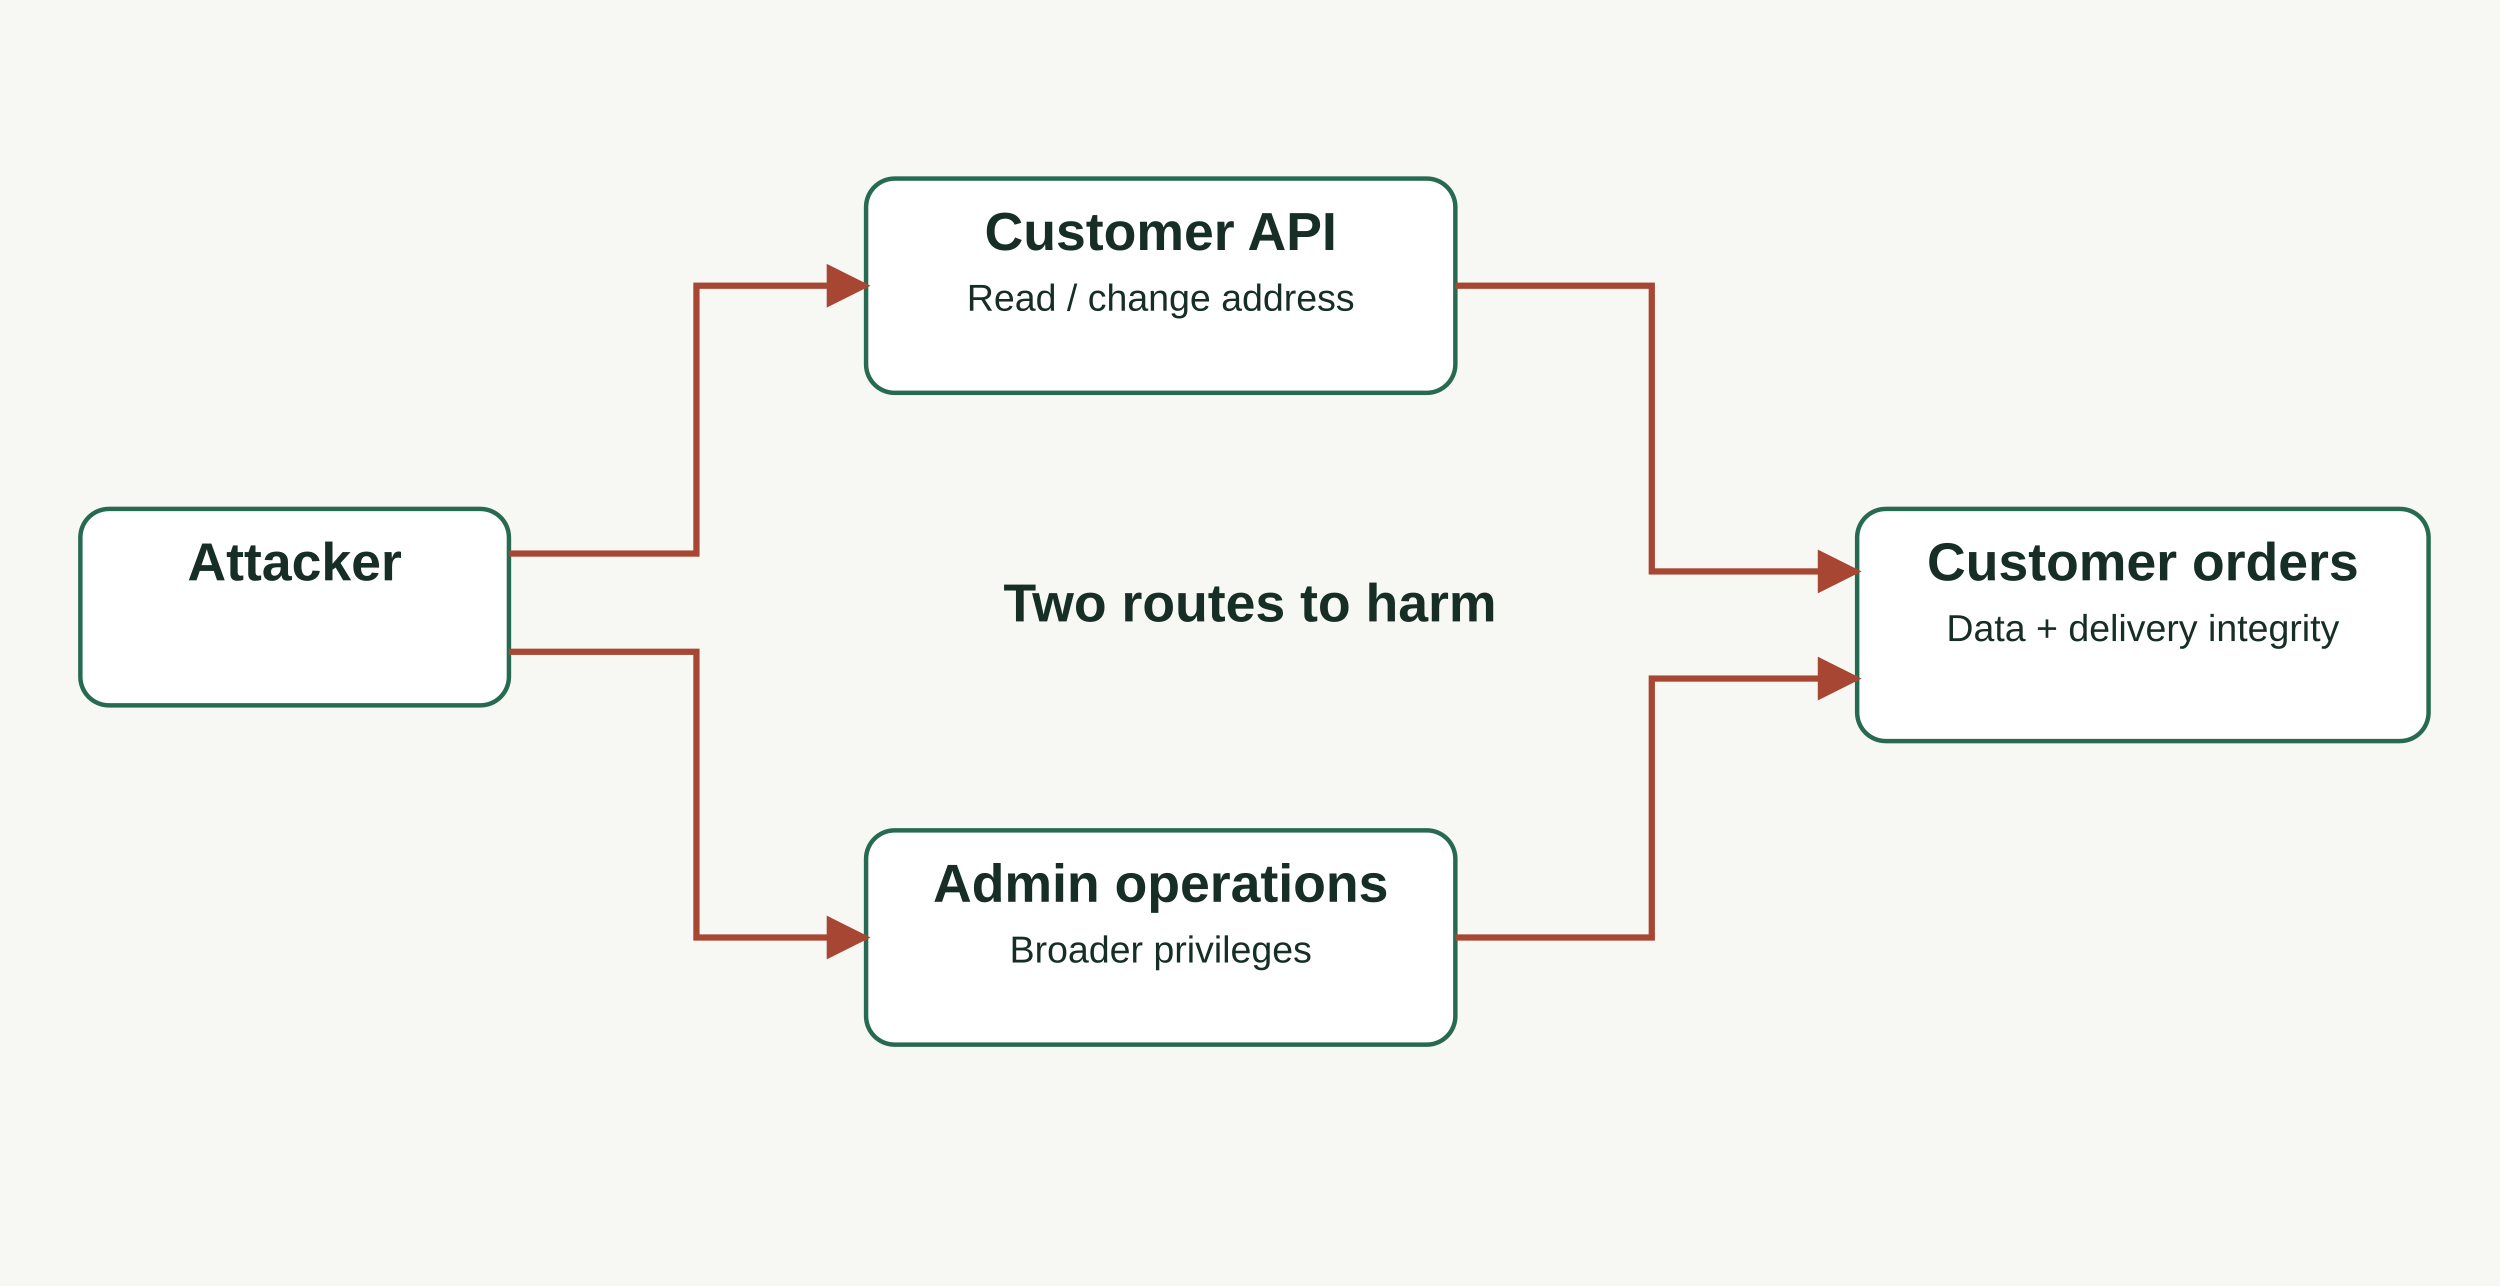
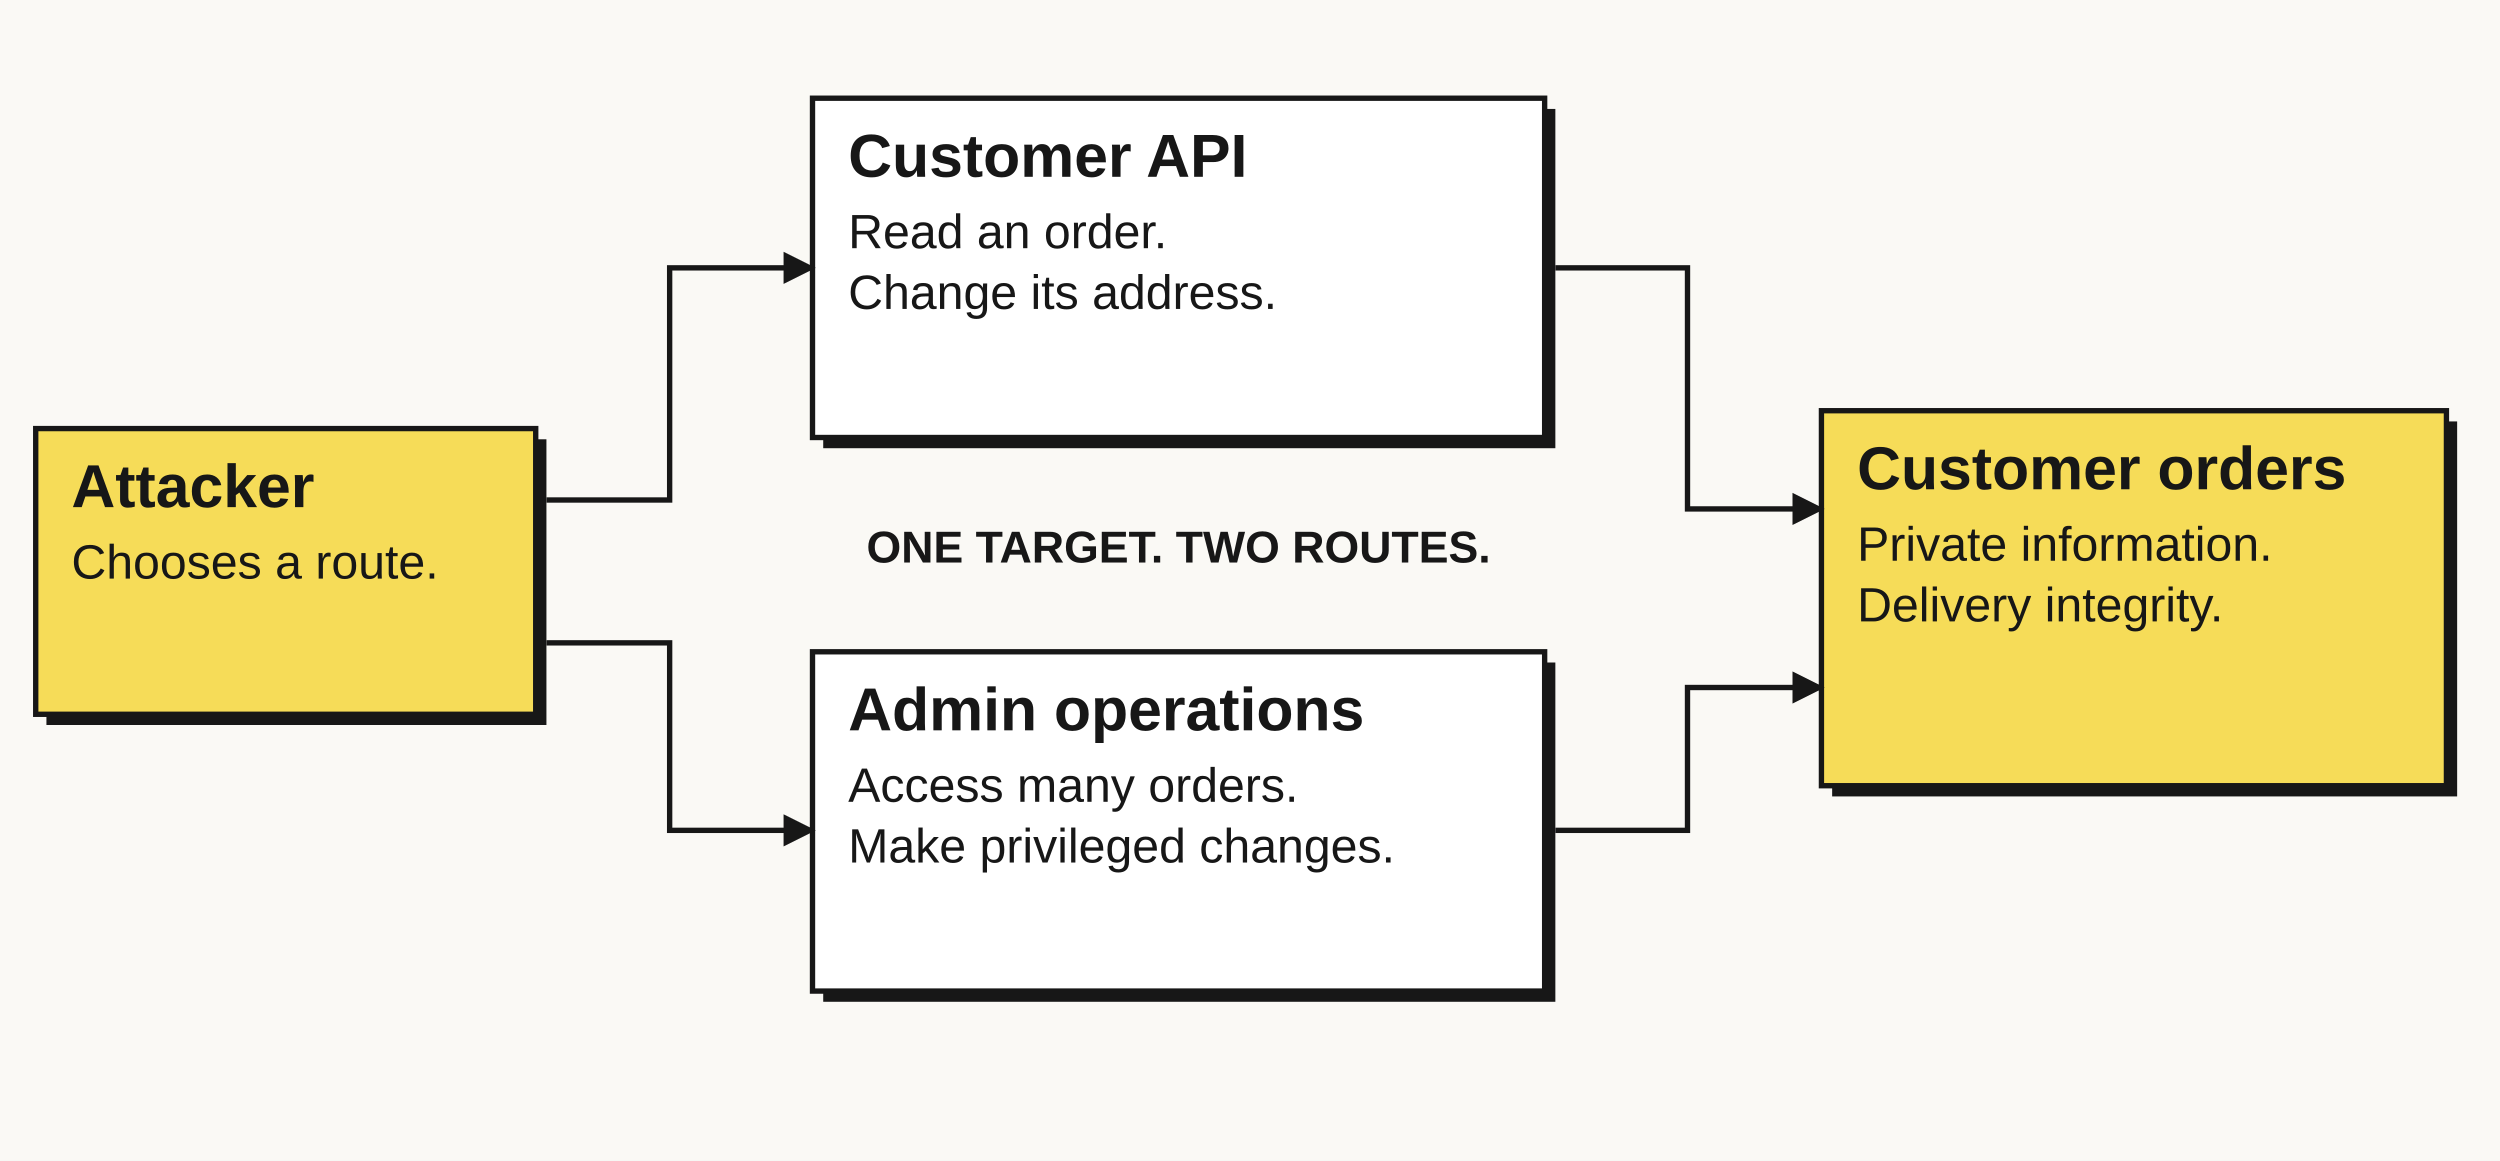
- <svg xmlns="http://www.w3.org/2000/svg" width="1400" height="720" viewBox="0 0 1400 720">
+ <svg xmlns="http://www.w3.org/2000/svg" width="1400" height="650" viewBox="0 0 1400 650">
  <defs>
-     <marker id="g" viewBox="0 0 10 10" refX="9" refY="5" markerWidth="7" markerHeight="7" orient="auto">
-       <path d="M0 0L10 5L0 10z" fill="#276a52" />
-     </marker>
-     <marker id="s" viewBox="0 0 10 10" refX="9" refY="5" markerWidth="7" markerHeight="7" orient="auto">
-       <path d="M0 0L10 5L0 10z" fill="#65746d" />
-     </marker>
-     <marker id="r" viewBox="0 0 10 10" refX="9" refY="5" markerWidth="7" markerHeight="7" orient="auto">
-       <path d="M0 0L10 5L0 10z" fill="#a74632" />
+     <marker id="arrow" viewBox="0 0 10 10" refX="9" refY="5" markerWidth="6" markerHeight="6" orient="auto">
+       <path d="M0 0L10 5L0 10z" fill="#171717" />
    </marker>
  </defs>
-   <rect width="1400" height="720" fill="#f7f8f3" />
-   <style>text{font-family:Arial,sans-serif;fill:#172e27}.title{font-size:30px;font-weight:700}.label{font-size:24px}.small{font-size:21px}.zone{fill:#eef2e9;stroke:#95aa9d;stroke-width:2;stroke-dasharray:9 8}.node{fill:#fff;stroke:#276a52;stroke-width:2.5}</style>
-   <rect x="45" y="285" width="240" height="110" rx="16" fill="#fff" stroke="#276a52" stroke-width="2.5" />
-   <text text-anchor="middle" x="165.0" y="325" class="title">Attacker</text>
-   <rect x="485" y="100" width="330" height="120" rx="16" fill="#fff" stroke="#276a52" stroke-width="2.5" />
-   <text text-anchor="middle" x="650.0" y="140" class="title">Customer API</text>
-   <text text-anchor="middle" x="650.0" y="174" class="small">Read / change address</text>
-   <rect x="485" y="465" width="330" height="120" rx="16" fill="#fff" stroke="#276a52" stroke-width="2.5" />
-   <text text-anchor="middle" x="650.0" y="505" class="title">Admin operations</text>
-   <text text-anchor="middle" x="650.0" y="539" class="small">Broader privileges</text>
-   <rect x="1040" y="285" width="320" height="130" rx="16" fill="#fff" stroke="#276a52" stroke-width="2.5" />
-   <text text-anchor="middle" x="1200.0" y="325" class="title">Customer orders</text>
-   <text text-anchor="middle" x="1200.0" y="359" class="small">Data + delivery integrity</text>
-   <path d="M285 310H390V160H485" fill="none" stroke="#a74632" stroke-width="3.5" marker-end="url(#r)" />
-   <path d="M285 365H390V525H485" fill="none" stroke="#a74632" stroke-width="3.5" marker-end="url(#r)" />
-   <path d="M815 160H925V320H1040" fill="none" stroke="#a74632" stroke-width="3.5" marker-end="url(#r)" />
-   <path d="M815 525H925V380H1040" fill="none" stroke="#a74632" stroke-width="3.5" marker-end="url(#r)" />
-   <text x="700" y="348" class="title" text-anchor="middle">Two routes to harm</text>
+   <rect width="1400" height="650" fill="#faf9f5" />
+   <style>text{font-family:Arial,Helvetica,sans-serif;fill:#171717}.main{font-size:34px;font-weight:800}.sub{font-size:27px}.flow{font-size:23px;font-weight:700}.zone-label{font-size:25px;font-weight:800}</style>
+   <rect x="26" y="246" width="280" height="160" fill="#171717" />
+   <rect x="20" y="240" width="280" height="160" fill="#f6dc58" stroke="#171717" stroke-width="3" />
+   <text x="40" y="284" class="main" text-anchor="start">Attacker</text>
+   <text x="40" y="324" class="sub" text-anchor="start">Chooses a route.</text>
+   <rect x="461" y="61" width="410" height="190" fill="#171717" />
+   <rect x="455" y="55" width="410" height="190" fill="#fff" stroke="#171717" stroke-width="3" />
+   <text x="475" y="99" class="main" text-anchor="start">Customer API</text>
+   <text x="475" y="139" class="sub" text-anchor="start">Read an order.</text>
+   <text x="475" y="173" class="sub" text-anchor="start">Change its address.</text>
+   <rect x="461" y="371" width="410" height="190" fill="#171717" />
+   <rect x="455" y="365" width="410" height="190" fill="#fff" stroke="#171717" stroke-width="3" />
+   <text x="475" y="409" class="main" text-anchor="start">Admin operations</text>
+   <text x="475" y="449" class="sub" text-anchor="start">Access many orders.</text>
+   <text x="475" y="483" class="sub" text-anchor="start">Make privileged changes.</text>
+   <rect x="1026" y="236" width="350" height="210" fill="#171717" />
+   <rect x="1020" y="230" width="350" height="210" fill="#f6dc58" stroke="#171717" stroke-width="3" />
+   <text x="1040" y="274" class="main" text-anchor="start">Customer orders</text>
+   <text x="1040" y="314" class="sub" text-anchor="start">Private information.</text>
+   <text x="1040" y="348" class="sub" text-anchor="start">Delivery integrity.</text>
+   <path d="M306 280H375V150H455" stroke="#171717" stroke-width="3" fill="none" marker-end="url(#arrow)" />
+   <path d="M306 360H375V465H455" stroke="#171717" stroke-width="3" fill="none" marker-end="url(#arrow)" />
+   <path d="M871 150H945V285H1020" stroke="#171717" stroke-width="3" fill="none" marker-end="url(#arrow)" />
+   <path d="M871 465H945V385H1020" stroke="#171717" stroke-width="3" fill="none" marker-end="url(#arrow)" />
+   <text x="660" y="315" class="zone-label" text-anchor="middle">ONE TARGET. TWO ROUTES.</text>
</svg>
